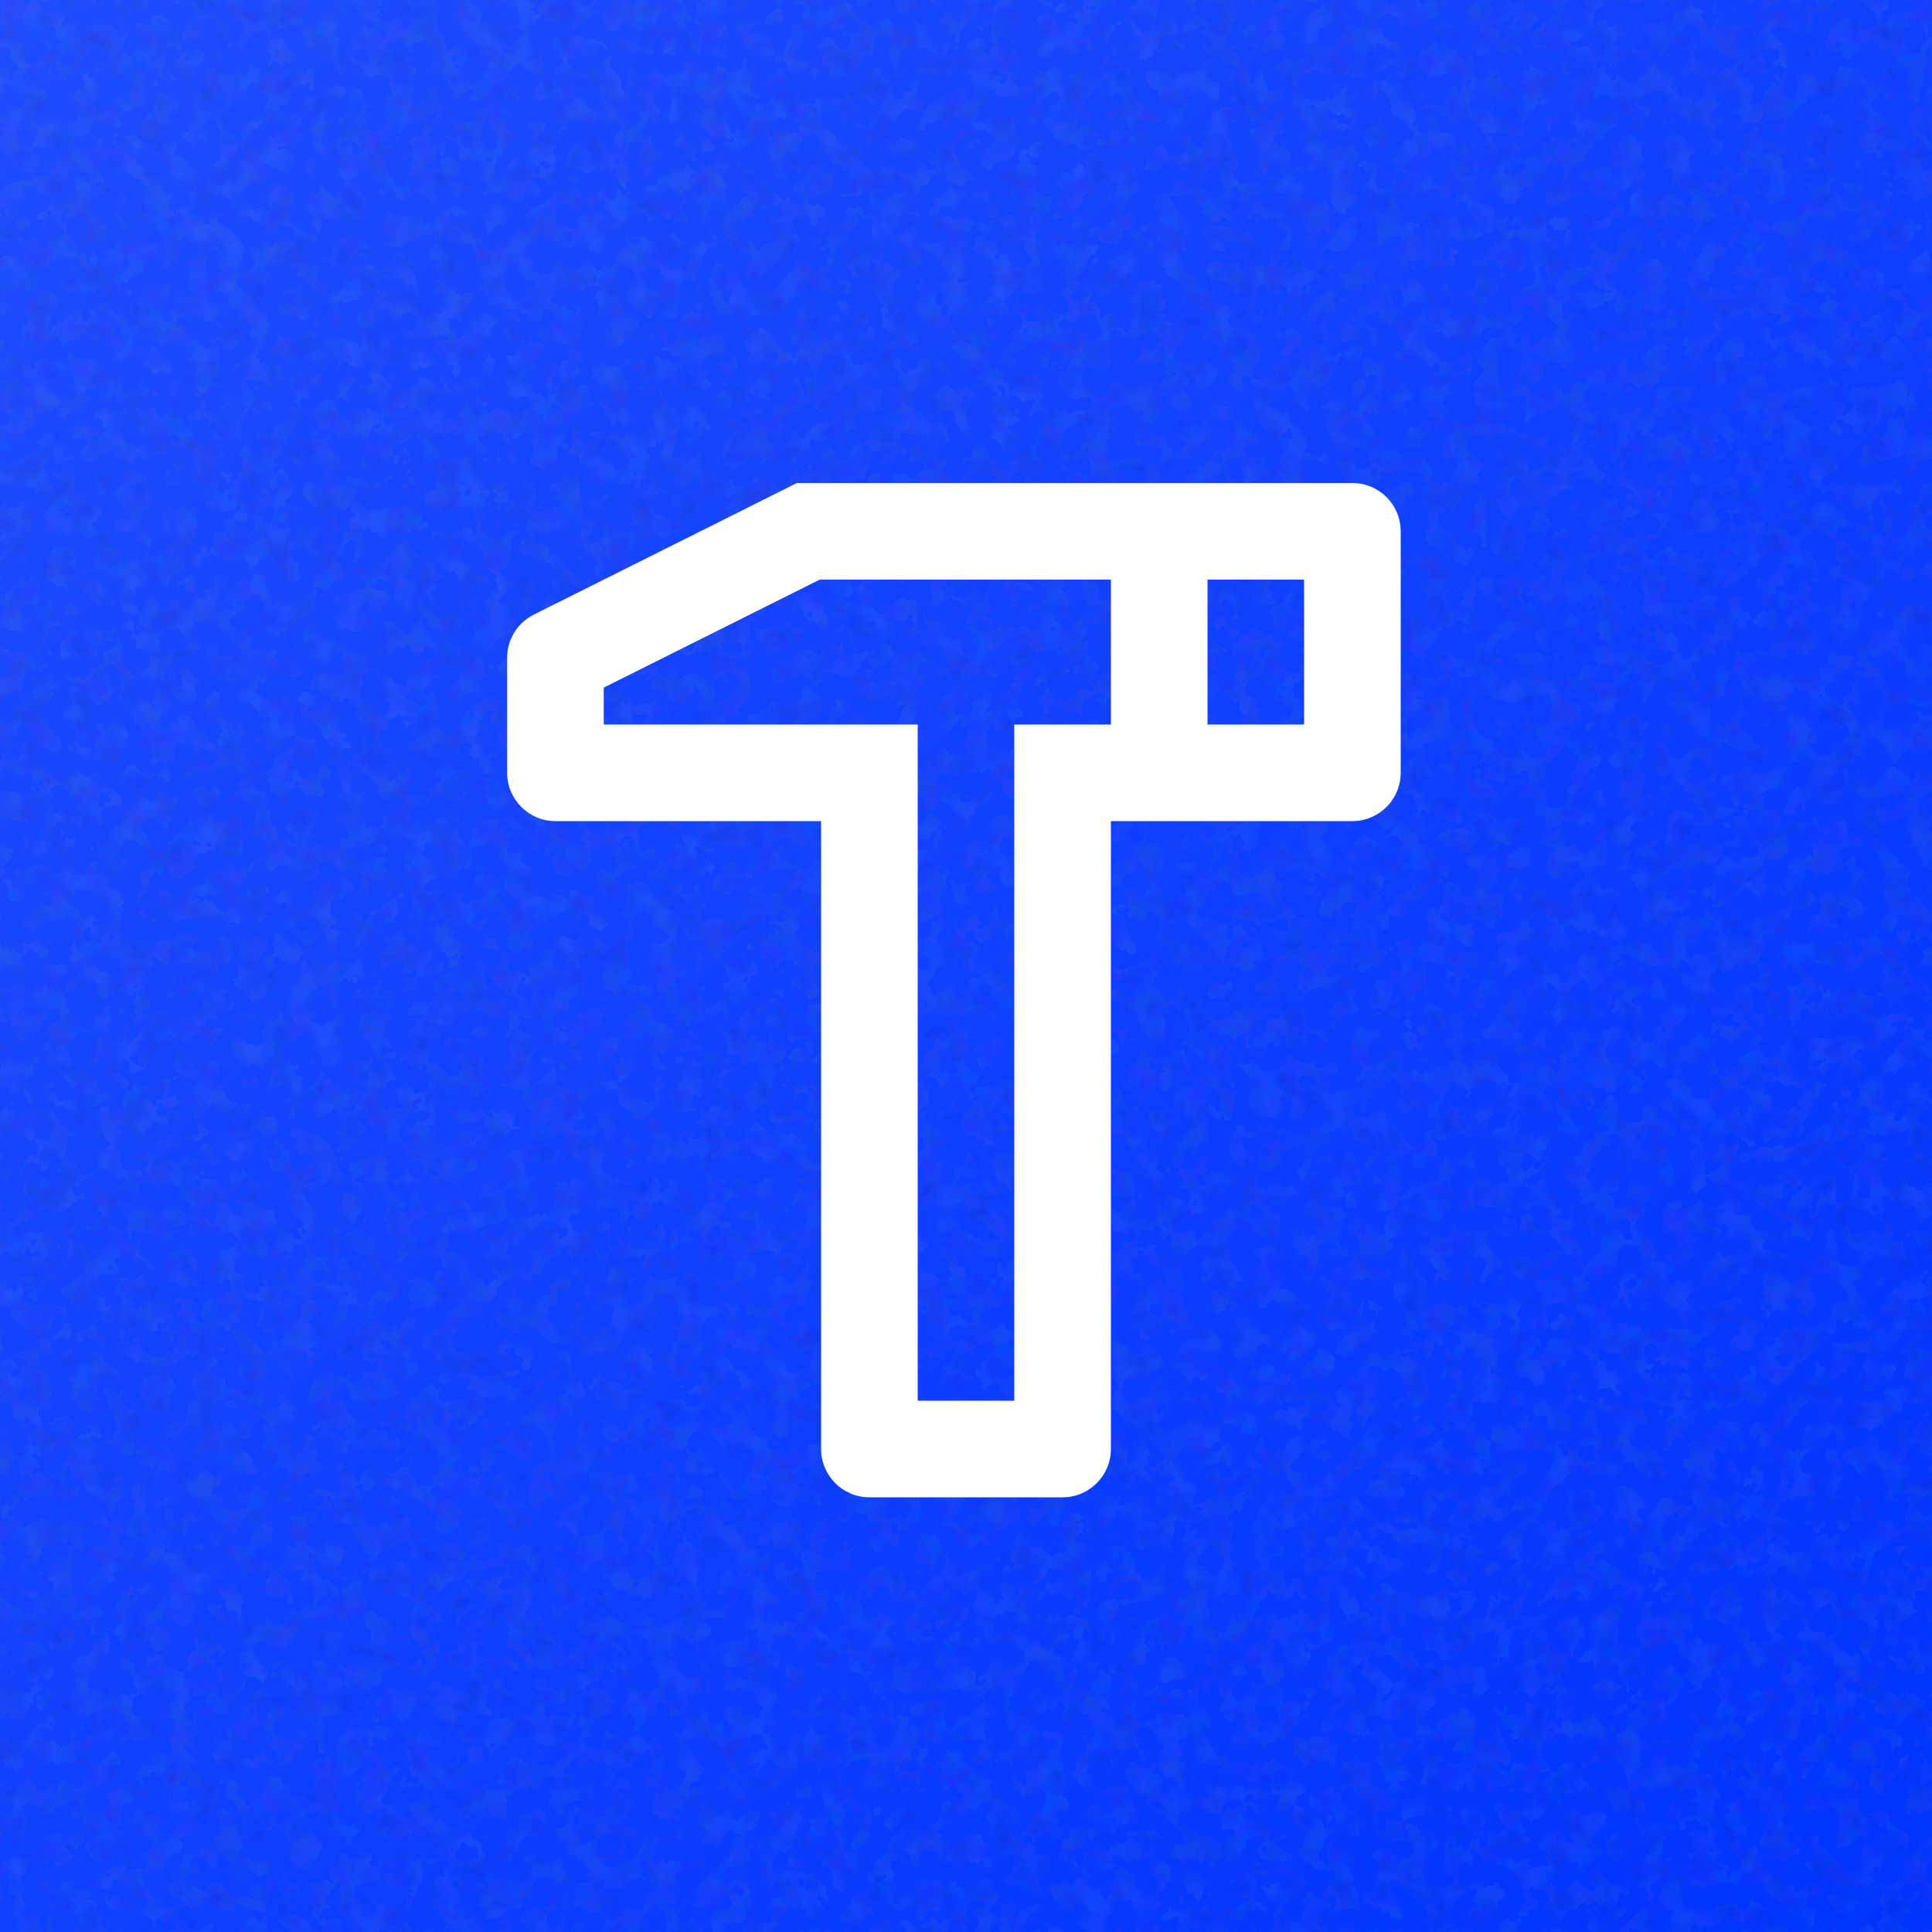
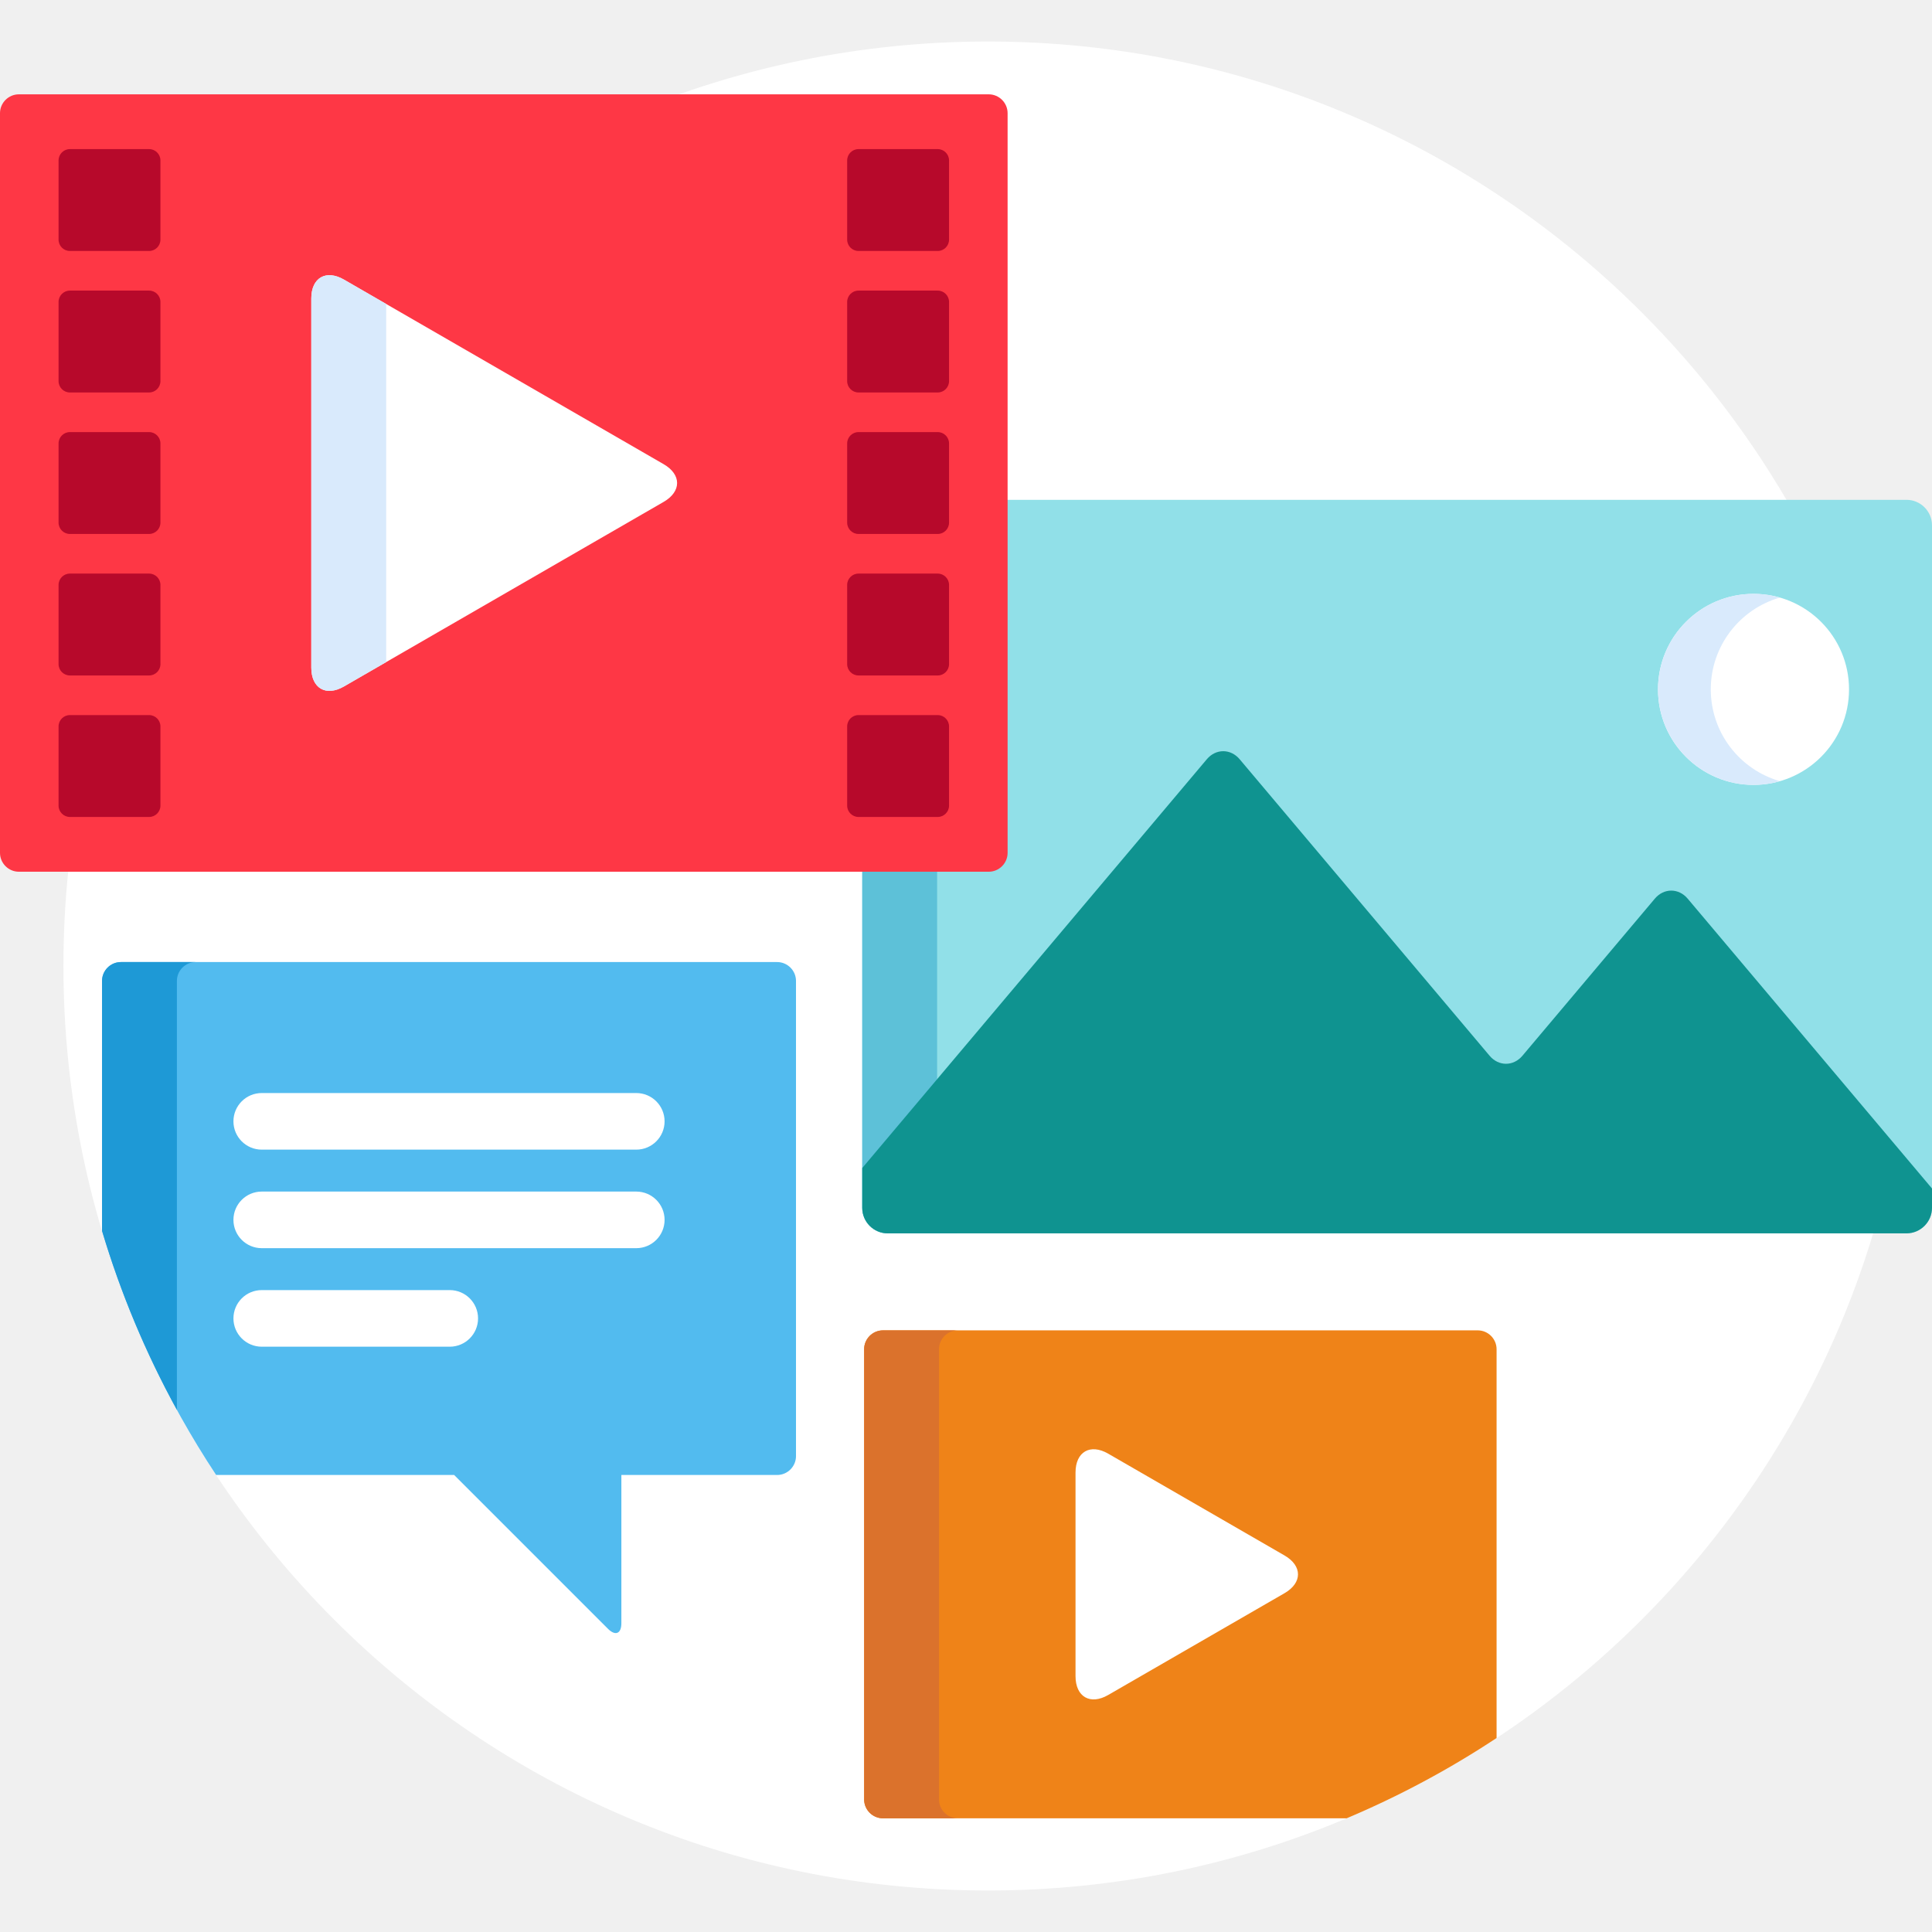
- <svg xmlns="http://www.w3.org/2000/svg" width="40" height="40" viewBox="0 0 40 40" fill="none">
-   <g clip-path="url(#clip0_15255_46435)">
-     <rect width="40" height="40" fill="#0033FF" />
-     <g filter="url(#filter0_n_15255_46435)">
-       <rect width="40" height="40" fill="url(#paint0_linear_15255_46435)" />
-     </g>
-     <path d="M28 10C28.552 10 29 10.448 29 11V16C29 16.552 28.552 17 28 17H23V30C23 30.552 22.552 31 22 31H18C17.448 31 17 30.552 17 30V17H11.5C10.948 17 10.5 16.552 10.5 16V13.618C10.5 13.239 10.714 12.893 11.053 12.724L16.5 10H28ZM23 12H16.972L12.5 14.236V15H19V29H21V15H23V12ZM27 12H25V15H27V12Z" fill="white" />
-   </g>
-   <defs>
-     <filter id="filter0_n_15255_46435" x="0" y="0" width="40" height="40" filterUnits="userSpaceOnUse" color-interpolation-filters="sRGB">
-       <feFlood flood-opacity="0" result="BackgroundImageFix" />
-       <feBlend mode="normal" in="SourceGraphic" in2="BackgroundImageFix" result="shape" />
-       <feTurbulence type="fractalNoise" baseFrequency="2 2" stitchTiles="stitch" numOctaves="3" result="noise" seed="8033" />
-       <feComponentTransfer in="noise" result="coloredNoise1">
-         <feFuncR type="linear" slope="2" intercept="-0.5" />
-         <feFuncG type="linear" slope="2" intercept="-0.5" />
-         <feFuncB type="linear" slope="2" intercept="-0.5" />
-         <feFuncA type="discrete" tableValues="1 1 1 1 1 1 1 1 1 1 1 1 1 1 1 1 1 1 1 1 1 1 1 1 1 1 1 1 1 1 1 1 1 1 1 1 1 1 1 1 1 1 1 1 1 1 1 1 1 1 1 0 0 0 0 0 0 0 0 0 0 0 0 0 0 0 0 0 0 0 0 0 0 0 0 0 0 0 0 0 0 0 0 0 0 0 0 0 0 0 0 0 0 0 0 0 0 0 0 0 " />
-       </feComponentTransfer>
-       <feComposite operator="in" in2="shape" in="coloredNoise1" result="noise1Clipped" />
-       <feComponentTransfer in="noise1Clipped" result="color1">
-         <feFuncA type="table" tableValues="0 0.06" />
-       </feComponentTransfer>
-       <feMerge result="effect1_noise_15255_46435">
-         <feMergeNode in="shape" />
-         <feMergeNode in="color1" />
-       </feMerge>
-     </filter>
-     <linearGradient id="paint0_linear_15255_46435" x1="0" y1="0" x2="40" y2="40" gradientUnits="userSpaceOnUse">
-       <stop stop-color="#1F4CFF" />
-       <stop offset="1" stop-color="#0033FF" />
-     </linearGradient>
-     <clipPath id="clip0_15255_46435">
-       <rect width="40" height="40" fill="white" />
-     </clipPath>
-   </defs>
+ <svg xmlns="http://www.w3.org/2000/svg" t="1766072419306" class="icon" viewBox="0 0 1024 1024" version="1.1" p-id="9430" width="200" height="200">
+   <path d="M523.619 512.001m-489.999 0a489.999 489.999 0 1 0 979.998 0 489.999 489.999 0 1 0-979.998 0Z" fill="#ffffff" p-id="9431" />
+   <path d="M1010.496 264.917H532.049v185.116c0 5.5-4.5 10-10 10h-65.042v180.168c0 7.428 6.078 13.502 13.5 13.502h539.989c7.426 0 13.502-6.076 13.502-13.502V278.417c0-7.426-6.076-13.5-13.502-13.5z" fill="#91E0E8" p-id="9432" />
+   <path d="M496.693 640.201v-180.17h-39.684v180.17c0 7.428 6.078 13.502 13.5 13.502h39.684c-7.422 0.002-13.5-6.074-13.5-13.502z" fill="#5DC1D8" p-id="9433" />
+   <path d="M894.5 476.299c-4.786-5.676-12.616-5.676-17.402 0l-70.18 83.27c-4.788 5.676-12.618 5.676-17.402 0l-132.474-157.158c-4.786-5.682-12.616-5.682-17.402 0l-182.632 216.662v21.128c0 7.428 6.078 13.502 13.5 13.502H1010.498c7.426 0 13.502-6.076 13.502-13.502v-10.276l-129.5-153.626z" fill="#0F9390" p-id="9434" />
+   <path d="M929.398 365.381m-50.624 0a50.624 50.624 0 1 0 101.248 0 50.624 50.624 0 1 0-101.248 0Z" fill="#FFFFFF" p-id="9435" />
+   <path d="M906.75 365.377c0-23.108 15.486-42.584 36.64-48.654a50.65 50.65 0 0 0-13.984-1.972c-27.956 0-50.62 22.664-50.62 50.626s22.664 50.626 50.62 50.626a50.64 50.64 0 0 0 13.984-1.972c-21.154-6.07-36.64-25.544-36.64-48.654z" fill="#D9EAFC" p-id="9436" />
+   <path d="M534.049 452.033c0 5.5-4.5 10-10 10H10c-5.5 0-10-4.5-10-10V59.998c0-5.5 4.5-10 10-10h514.049c5.5 0 10 4.5 10 10v392.035z" fill="#FE3745" p-id="9437" />
+   <path d="M164.992 158.2c0-11 7.794-15.5 17.32-10l169.426 97.816c9.526 5.5 9.526 14.5 0 20l-169.426 97.818c-9.526 5.5-17.32 1-17.32-10V158.2z" fill="#FFFFFF" p-id="9438" />
+   <path d="M204.676 161.112L182.312 148.2c-9.526-5.5-17.32-1-17.32 10v195.634c0 11 7.794 15.5 17.32 10l22.364-12.912V161.112z" fill="#D9EAFC" p-id="9439" />
+   <path d="M503.013 127.022c0 3.3-2.7 6-6 6h-41.998c-3.3 0-6-2.7-6-6V85.026c0-3.3 2.7-6 6-6h41.998c3.3 0 6 2.7 6 6v41.996zM503.013 202.018c0 3.3-2.7 6-6 6h-41.998c-3.3 0-6-2.7-6-6V160.022c0-3.3 2.7-6 6-6h41.998c3.3 0 6 2.7 6 6v41.996zM503.013 277.013c0 3.3-2.7 6-6 6h-41.998c-3.3 0-6-2.7-6-6v-41.996c0-3.3 2.7-6 6-6h41.998c3.3 0 6 2.7 6 6v41.996zM503.013 352.009c0 3.3-2.7 6-6 6h-41.998c-3.3 0-6-2.7-6-6v-41.996c0-3.3 2.7-6 6-6h41.998c3.3 0 6 2.7 6 6v41.996zM503.013 427.005c0 3.3-2.7 6-6 6h-41.998c-3.3 0-6-2.7-6-6v-41.996c0-3.3 2.7-6 6-6h41.998c3.3 0 6 2.7 6 6v41.996zM85.034 127.022c0 3.3-2.7 6-6 6H37.038c-3.3 0-6-2.7-6-6V85.026c0-3.3 2.7-6 6-6h41.996c3.3 0 6 2.7 6 6v41.996zM85.034 202.018c0 3.3-2.7 6-6 6H37.038c-3.3 0-6-2.7-6-6V160.022c0-3.3 2.7-6 6-6h41.996c3.3 0 6 2.7 6 6v41.996zM85.034 277.013c0 3.3-2.7 6-6 6H37.038c-3.3 0-6-2.7-6-6v-41.996c0-3.3 2.7-6 6-6h41.996c3.3 0 6 2.7 6 6v41.996zM85.034 352.009c0 3.3-2.7 6-6 6H37.038c-3.3 0-6-2.7-6-6v-41.996c0-3.3 2.7-6 6-6h41.996c3.3 0 6 2.7 6 6v41.996zM85.034 427.005c0 3.3-2.7 6-6 6H37.038c-3.3 0-6-2.7-6-6v-41.996c0-3.3 2.7-6 6-6h41.996c3.3 0 6 2.7 6 6v41.996z" fill="#B7092B" p-id="9440" />
+   <path d="M411.891 509.911H64.08c-5.5 0-10 4.5-10 10v132.492a487.769 487.769 0 0 0 60.474 129.37h126.158l81.554 81.554c3.89 3.89 7.072 2.572 7.072-2.928v-78.626h82.556c5.5 0 10-4.5 10-10V519.911c-0.002-5.5-4.502-10-10.002-10z" fill="#52BBEF" p-id="9441" />
+   <path d="M93.764 519.911c0-5.5 4.5-10 10-10H64.08c-5.5 0-10 4.5-10 10v132.492a486.961 486.961 0 0 0 39.684 94.868v-227.36z" fill="#1E99D6" p-id="9442" />
+   <path d="M337.241 609.333H138.726a15 15 0 0 1 0-30h198.516a15 15 0 0 1 0 30zM337.241 661.557H138.726a15 15 0 0 1 0-30h198.516a15 15 0 0 1 0 30zM238.38 713.779H138.726a15 15 0 0 1 0-30h99.654a15 15 0 0 1 0 30z" fill="#FFFFFF" p-id="9443" />
+   <path d="M783.218 705.115H468.009c-5.5 0-10 4.5-10 10v238.626c0 5.5 4.5 10 10 10H713.759a488.579 488.579 0 0 0 79.46-42.544v-206.08c0-5.502-4.5-10.002-10-10.002z" fill="#EF8318" p-id="9444" />
+   <path d="M497.693 953.738V715.115c0-5.5 4.5-10 10-10h-39.684c-5.5 0-10 4.5-10 10v238.626c0 5.5 4.5 10 10 10h39.684c-5.5-0.002-10-4.502-10-10.002z" fill="#DB722C" p-id="9445" />
+   <path d="M570.049 780.474c0-11 7.794-15.5 17.32-10l93.448 53.952c9.526 5.5 9.526 14.5 0 20l-93.448 53.952c-9.526 5.5-17.32 1-17.32-10v-107.904z" fill="#FFFFFF" p-id="9446" />
</svg>
